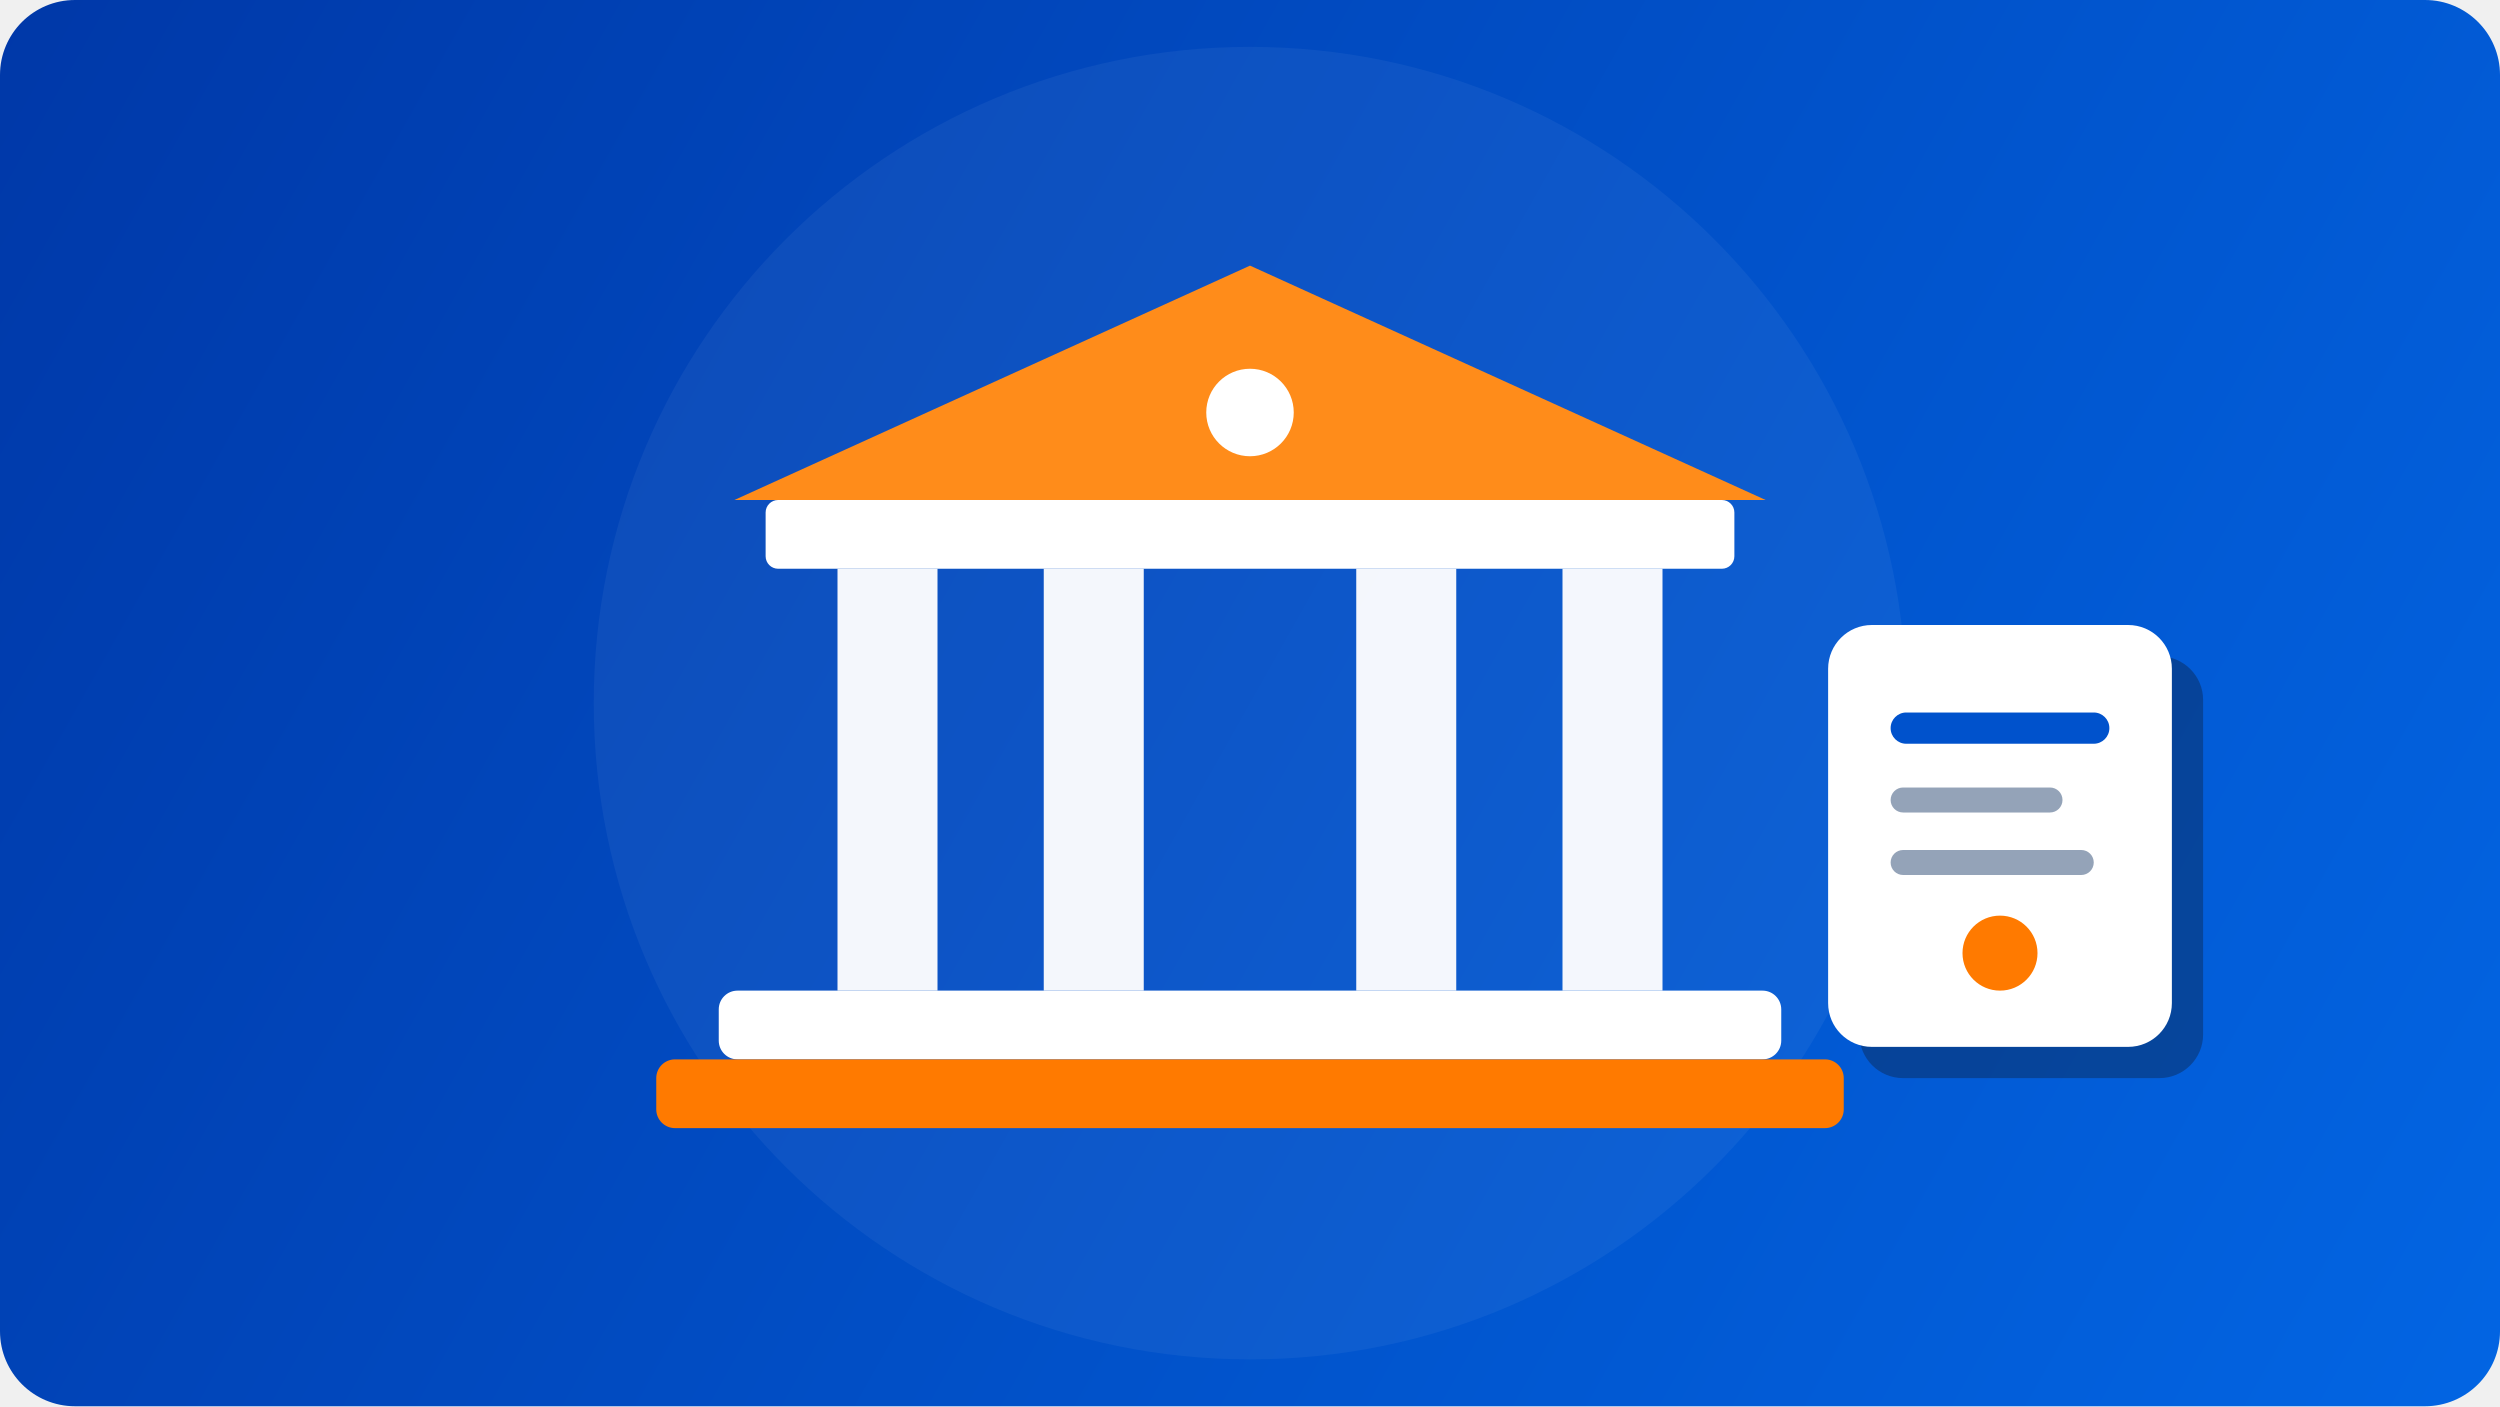
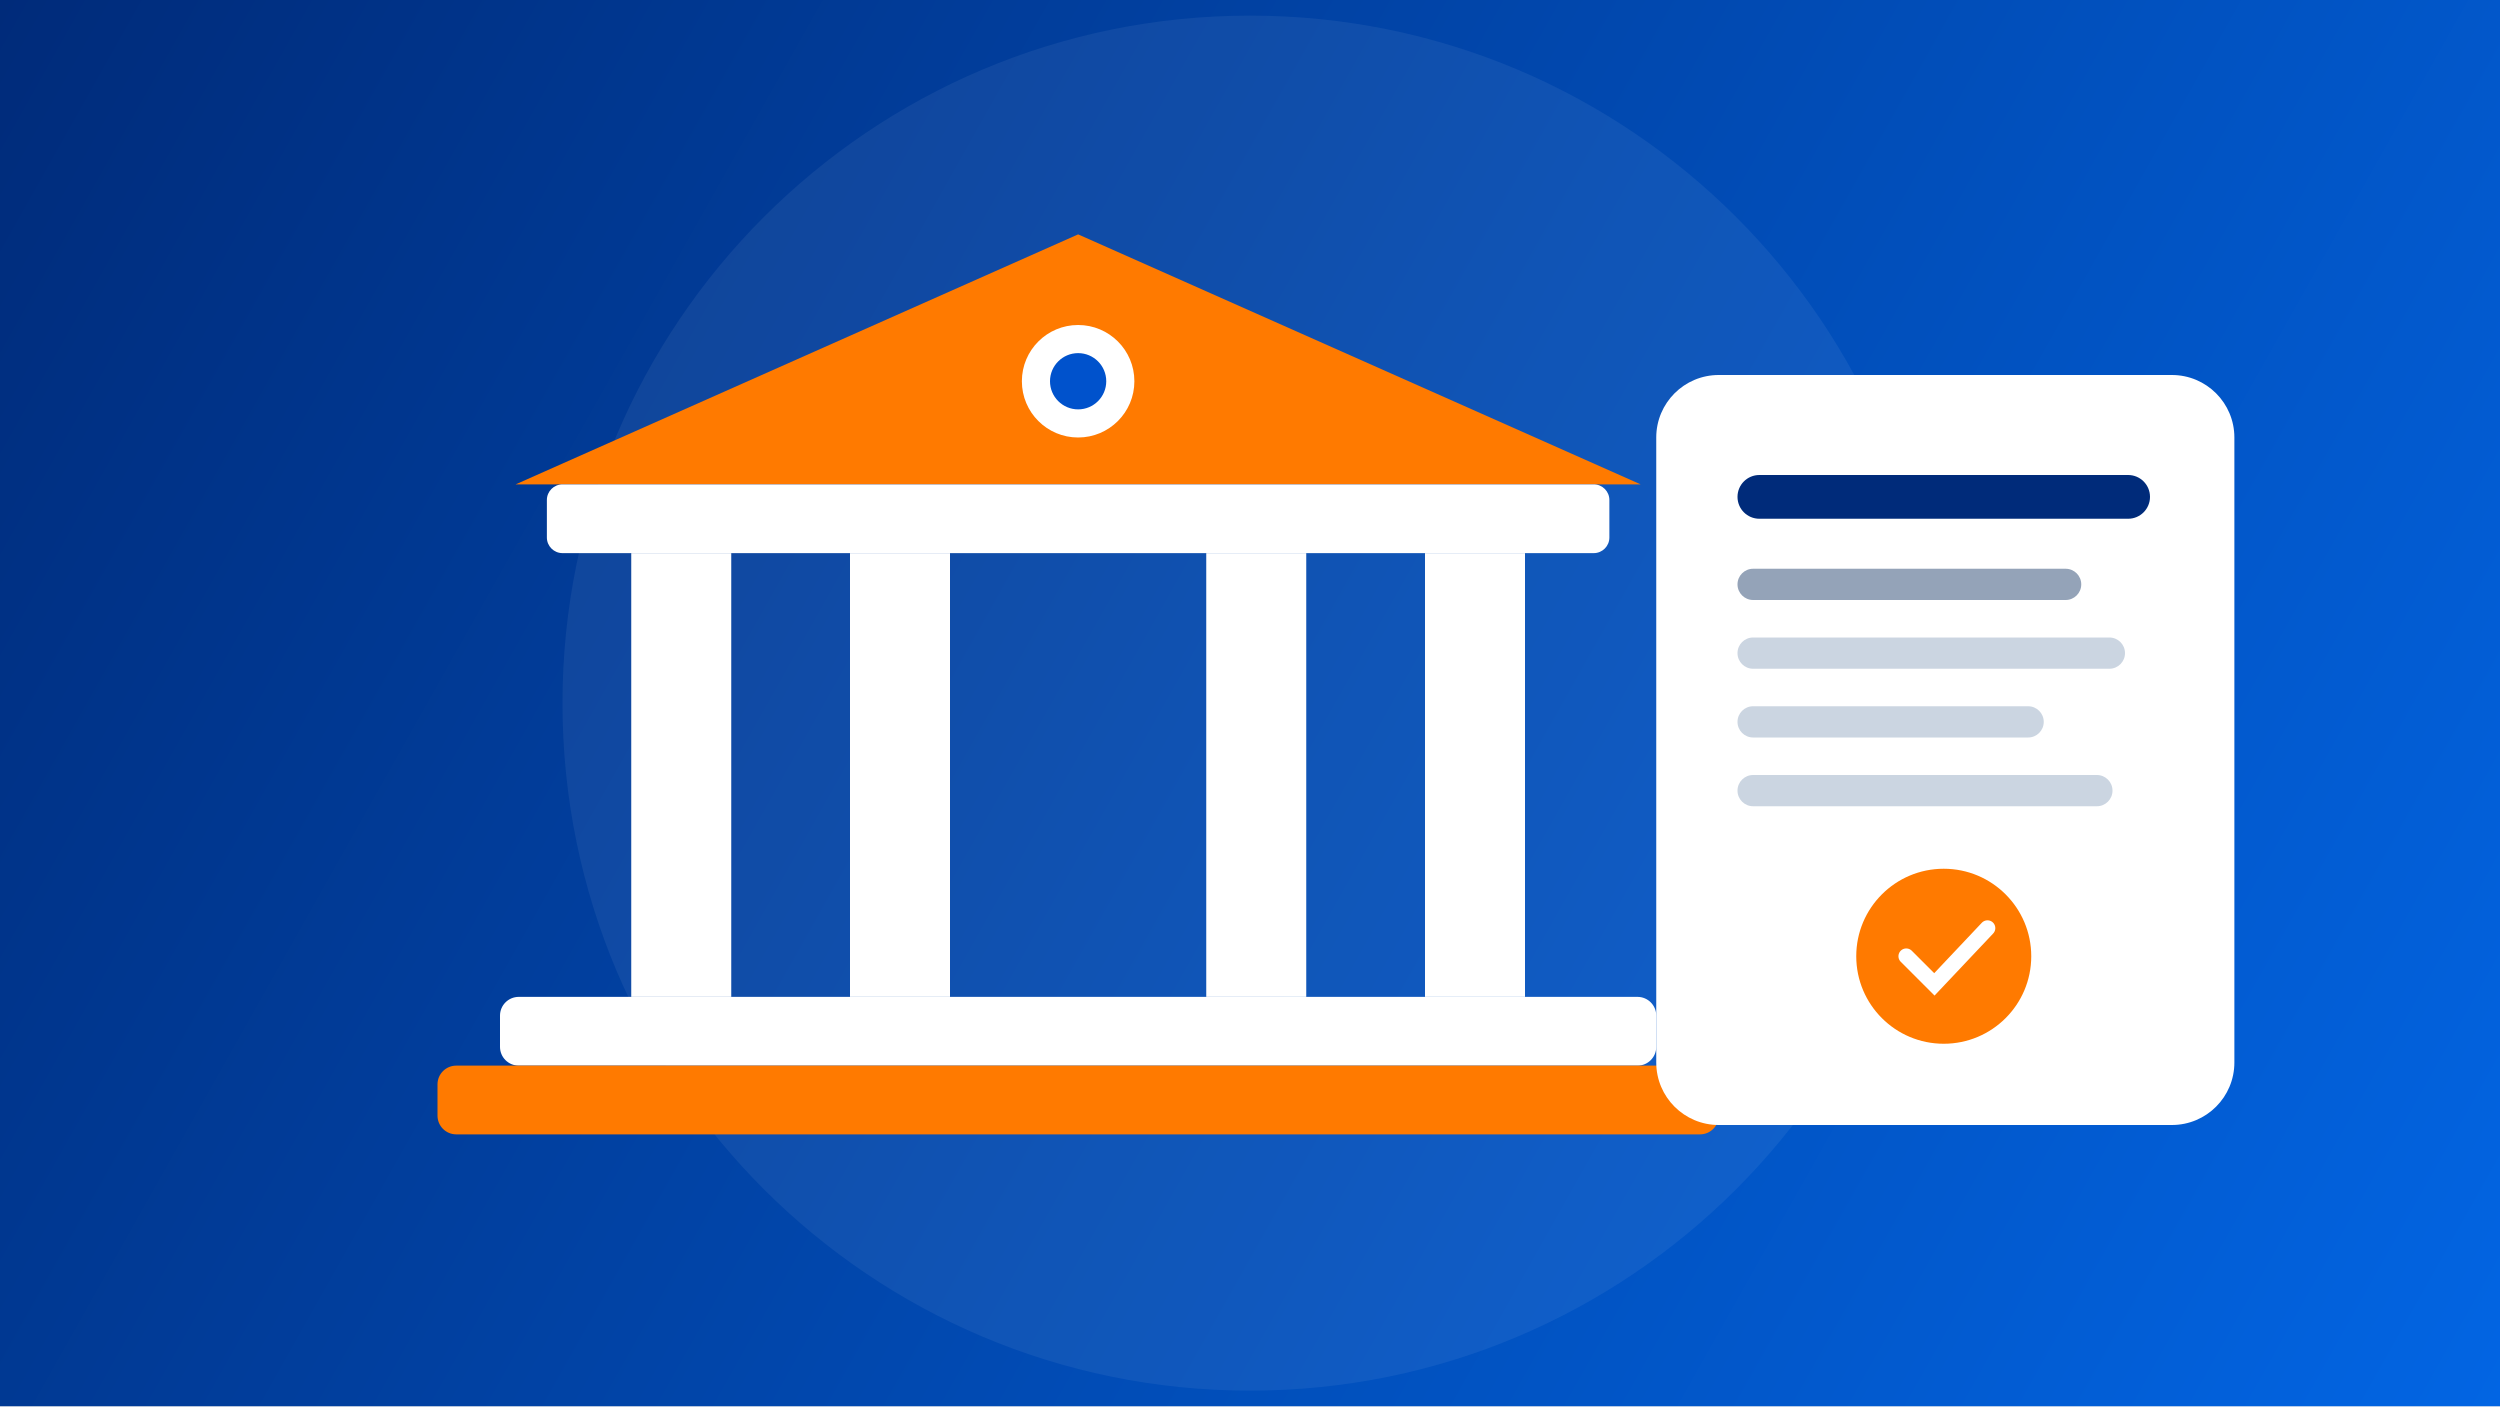
<svg xmlns="http://www.w3.org/2000/svg" viewBox="0 0 800 450" fill="none">
  <defs>
-     <linearGradient id="bg4" x1="0" y1="0" x2="800" y2="450" gradientUnits="userSpaceOnUse">
-       <stop offset="0%" stop-color="#0038A8" />
+     <linearGradient id="up-bg" x1="0" y1="0" x2="800" y2="450" gradientUnits="userSpaceOnUse">
+       <stop offset="0%" stop-color="#002B7A" />
      <stop offset="100%" stop-color="#0265E3" />
    </linearGradient>
  </defs>
-   <rect width="800" height="450" rx="24" fill="url(#bg4)" />
-   <circle cx="400" cy="225" r="210" fill="#FFFFFF" fill-opacity="0.05" />
-   <path d="M235 160L400 85L565 160H235Z" fill="#FF8C1A" />
-   <rect x="245" y="160" width="310" height="22" rx="4" fill="#FFFFFF" />
-   <rect x="268" y="182" width="32" height="135" fill="#FFFFFF" fill-opacity="0.95" />
-   <rect x="334" y="182" width="32" height="135" fill="#FFFFFF" fill-opacity="0.95" />
-   <rect x="434" y="182" width="32" height="135" fill="#FFFFFF" fill-opacity="0.95" />
-   <rect x="500" y="182" width="32" height="135" fill="#FFFFFF" fill-opacity="0.95" />
-   <rect x="230" y="317" width="340" height="22" rx="6" fill="#FFFFFF" />
-   <rect x="210" y="339" width="380" height="22" rx="6" fill="#FF7A00" />
-   <circle cx="400" cy="132" r="14" fill="#FFFFFF" />
-   <rect x="595" y="210" width="110" height="135" rx="14" fill="#0F172A" fill-opacity="0.35" />
-   <rect x="585" y="200" width="110" height="135" rx="14" fill="#FFFFFF" />
-   <rect x="605" y="228" width="70" height="10" rx="5" fill="#0052CC" />
-   <rect x="605" y="252" width="55" height="8" rx="4" fill="#94A3B8" />
-   <rect x="605" y="272" width="65" height="8" rx="4" fill="#94A3B8" />
-   <circle cx="640" cy="305" r="12" fill="#FF7A00" />
+   <rect width="800" height="450" fill="url(#up-bg)" />
+   <circle cx="400" cy="225" r="220" fill="#FFFFFF" fill-opacity="0.06" />
+   <path d="M165 155L345 75L525 155H165Z" fill="#FF7A00" />
+   <circle cx="345" cy="122" r="18" fill="#FFFFFF" />
+   <circle cx="345" cy="122" r="9" fill="#0052CC" />
+   <rect x="175" y="155" width="340" height="22" rx="5" fill="#FFFFFF" />
+   <rect x="202" y="177" width="32" height="142" fill="#FFFFFF" />
+   <rect x="272" y="177" width="32" height="142" fill="#FFFFFF" />
+   <rect x="386" y="177" width="32" height="142" fill="#FFFFFF" />
+   <rect x="456" y="177" width="32" height="142" fill="#FFFFFF" />
+   <rect x="160" y="319" width="370" height="22" rx="6" fill="#FFFFFF" />
+   <rect x="140" y="341" width="410" height="22" rx="6" fill="#FF7A00" />
+   <rect x="530" y="120" width="185" height="240" rx="20" fill="#FFFFFF" />
+   <rect x="556" y="152" width="132" height="14" rx="7" fill="#002B7A" />
+   <rect x="556" y="182" width="110" height="10" rx="5" fill="#94A3B8" />
+   <rect x="556" y="204" width="124" height="10" rx="5" fill="#CBD5E1" />
+   <rect x="556" y="226" width="98" height="10" rx="5" fill="#CBD5E1" />
+   <rect x="556" y="248" width="120" height="10" rx="5" fill="#CBD5E1" />
+   <circle cx="622" cy="306" r="28" fill="#FF7A00" />
+   <path d="M610 306L619 315L636 297" stroke="#FFFFFF" stroke-width="5" stroke-linecap="round" />
</svg>
